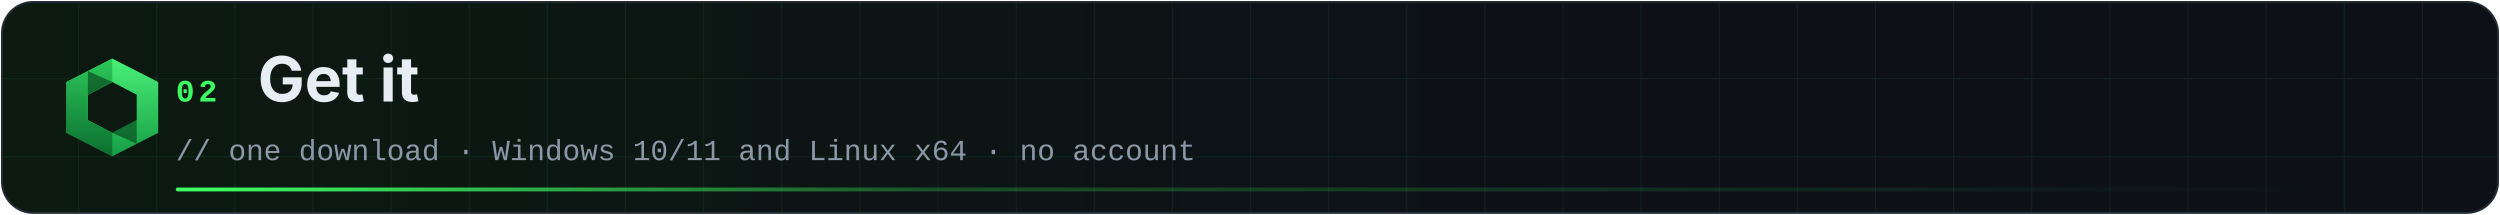
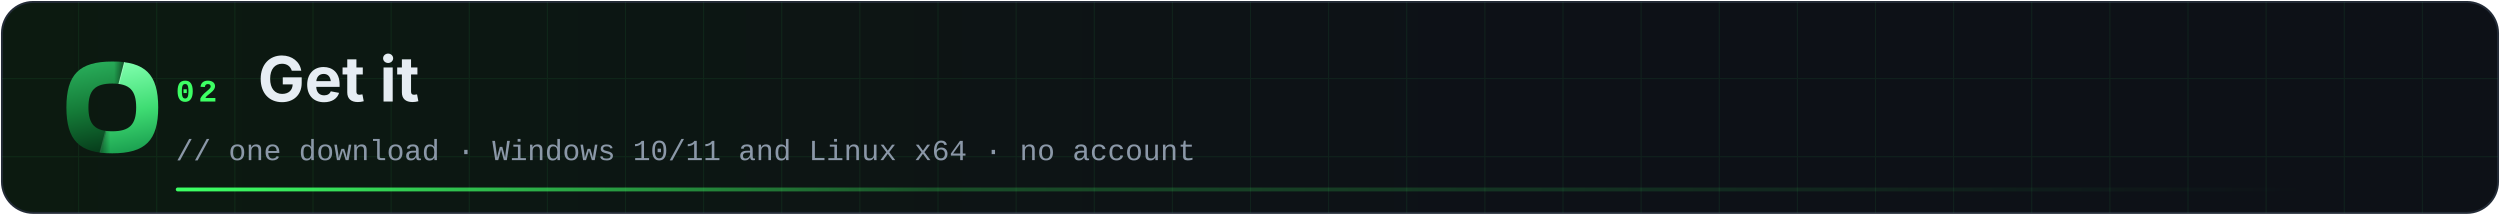
<svg xmlns="http://www.w3.org/2000/svg" viewBox="0 0 1280 110" width="1280" height="110" role="img" aria-label="Get it">
  <defs>
    <linearGradient id="hl" x1="0" x2="1">
      <stop offset="0" stop-color="#3dff64" />
      <stop offset=".35" stop-color="#3dff64" stop-opacity=".25" />
      <stop offset="1" stop-color="#3dff64" stop-opacity="0" />
    </linearGradient>
    <linearGradient id="hb" x1="0" x2="1">
      <stop offset="0" stop-color="#0c1a10" />
      <stop offset=".6" stop-color="#0d1117" />
      <stop offset="1" stop-color="#0d1117" />
    </linearGradient>
    <pattern id="grid" width="40" height="40" patternUnits="userSpaceOnUse">
      <path d="M40 0H0V40" fill="none" stroke="#3dff64" stroke-opacity=".07" stroke-width="1" />
    </pattern>
  </defs>
  <rect x="1" y="1" width="1278" height="108" rx="16" fill="url(#hb)" stroke="#232b36" />
  <rect x="1" y="1" width="1278" height="108" rx="16" fill="url(#grid)" />
  <g transform="translate(39.0 30) scale(0.5)">
-     <defs>
-       <linearGradient id="oxR" x1="0" y1="0" x2="0" y2="100" gradientUnits="userSpaceOnUse">
-         <stop offset="0" stop-color="#4af078" />
-         <stop offset="1" stop-color="#169e45" />
-       </linearGradient>
-       <linearGradient id="oxL" x1="0" y1="0" x2="0" y2="100" gradientUnits="userSpaceOnUse">
-         <stop offset="0" stop-color="#2cc85a" />
-         <stop offset="1" stop-color="#0c6e30" />
-       </linearGradient>
-       <clipPath id="oxH">
-         <rect x="-10" y="0" width="47" height="100" />
-       </clipPath>
-     </defs>
-     <path fill="url(#oxR)" fill-rule="evenodd" d="M37 0 84 24v52L37 100-10 76V24zm0 24-25 13v26l25 13 25-13V37z" />
-     <path fill="url(#oxL)" fill-rule="evenodd" clip-path="url(#oxH)" d="M37 0 84 24v52L37 100-10 76V24zm0 24-25 13v26l25 13 25-13V37z" />
-     <path fill="#063d1a" fill-opacity=".59" d="M12 12.8 37 24 12 37zM62 63 37 76 62 87.2z" />
+     <g transform="translate(-10 3) scale(0.94)">
+       <defs>
+         <linearGradient id="oL" gradientUnits="userSpaceOnUse" x1="0" y1="0" x2="20" y2="100">
+           <stop offset="0" stop-color="#2bb35e" />
+           <stop offset=".55" stop-color="#147a37" />
+           <stop offset="1" stop-color="#073f1c" />
+         </linearGradient>
+         <linearGradient id="oR" gradientUnits="userSpaceOnUse" x1="80" y1="0" x2="100" y2="100">
+           <stop offset="0" stop-color="#7dfdab" />
+           <stop offset=".5" stop-color="#3fdc73" />
+           <stop offset="1" stop-color="#15964a" />
+         </linearGradient>
+         <linearGradient id="oS1" gradientUnits="userSpaceOnUse" x1="52" y1="0" x2="63" y2="0">
+           <stop offset="0" stop-color="#021a0a" stop-opacity="0" />
+           <stop offset="1" stop-color="#021a0a" stop-opacity=".6" />
+         </linearGradient>
+         <linearGradient id="oS2" gradientUnits="userSpaceOnUse" x1="37" y1="0" x2="48" y2="0">
+           <stop offset="0" stop-color="#021a0a" stop-opacity=".5" />
+           <stop offset="1" stop-color="#021a0a" stop-opacity="0" />
+         </linearGradient>
+         <clipPath id="ocl">
+           <path d="M-8 -8L65.08 -8L34.92 108L-8 108Z" />
+         </clipPath>
+         <clipPath id="ocr">
+           <path d="M65.08 -8L108 -8L108 108L34.92 108Z" />
+         </clipPath>
+         <clipPath id="oring">
+           <path clip-rule="evenodd" d="M50.0 0C86.0 0 100 14.0 100 50.0C100 86.0 86.0 100 50.0 100C14.0 100 0 86.0 0 50.0C0 14.0 14.0 0 50.0 0ZM50.0 24C68.72 24 76 31.28 76 50.0C76 68.72 68.72 76 50.0 76C31.28 76 24 68.72 24 50.0C24 31.28 31.28 24 50.0 24Z" />
+         </clipPath>
+       </defs>
+       <g clip-path="url(#oring)">
+         <path fill="url(#oL)" clip-path="url(#ocl)" d="M-8 -8H108V108H-8Z" />
+         <path fill="url(#oR)" clip-path="url(#ocr)" d="M-8 -8H108V108H-8Z" />
+         <path fill="url(#oS1)" d="M54.08 -8L65.08 -8L55.20 30L44.20 30Z" />
+         <path fill="#c8ffdc" fill-opacity=".45" d="M65.08 -8L66.18 -8L56.30 30L55.20 30Z" />
+         <path fill="url(#oS2)" d="M44.80 70L55.80 70L45.92 108L34.92 108Z" />
+         <path fill="#7ff0a8" fill-opacity=".22" d="M43.70 70L44.80 70L34.92 108L33.82 108Z" />
+       </g>
+     </g>
  </g>
  <text x="90" y="52" fill="#3dff64" font-family="'JetBrains Mono','Cascadia Code','SF Mono',Consolas,Menlo,'Liberation Mono',monospace" font-size="16" font-weight="700" letter-spacing="2">02</text>
  <text x="132" y="52" fill="#e6edf3" font-family="'Segoe UI Variable Display','Segoe UI',Inter,-apple-system,BlinkMacSystemFont,'Helvetica Neue',Arial,sans-serif" font-size="32" font-weight="750">Get it</text>
  <text x="90" y="82" fill="#8b98a8" font-family="'JetBrains Mono','Cascadia Code','SF Mono',Consolas,Menlo,'Liberation Mono',monospace" font-size="15">// one download · Windows 10/11 and Linux x64 · no account</text>
  <rect x="90" y="96" width="1100" height="2" rx="1" fill="url(#hl)" />
</svg>
